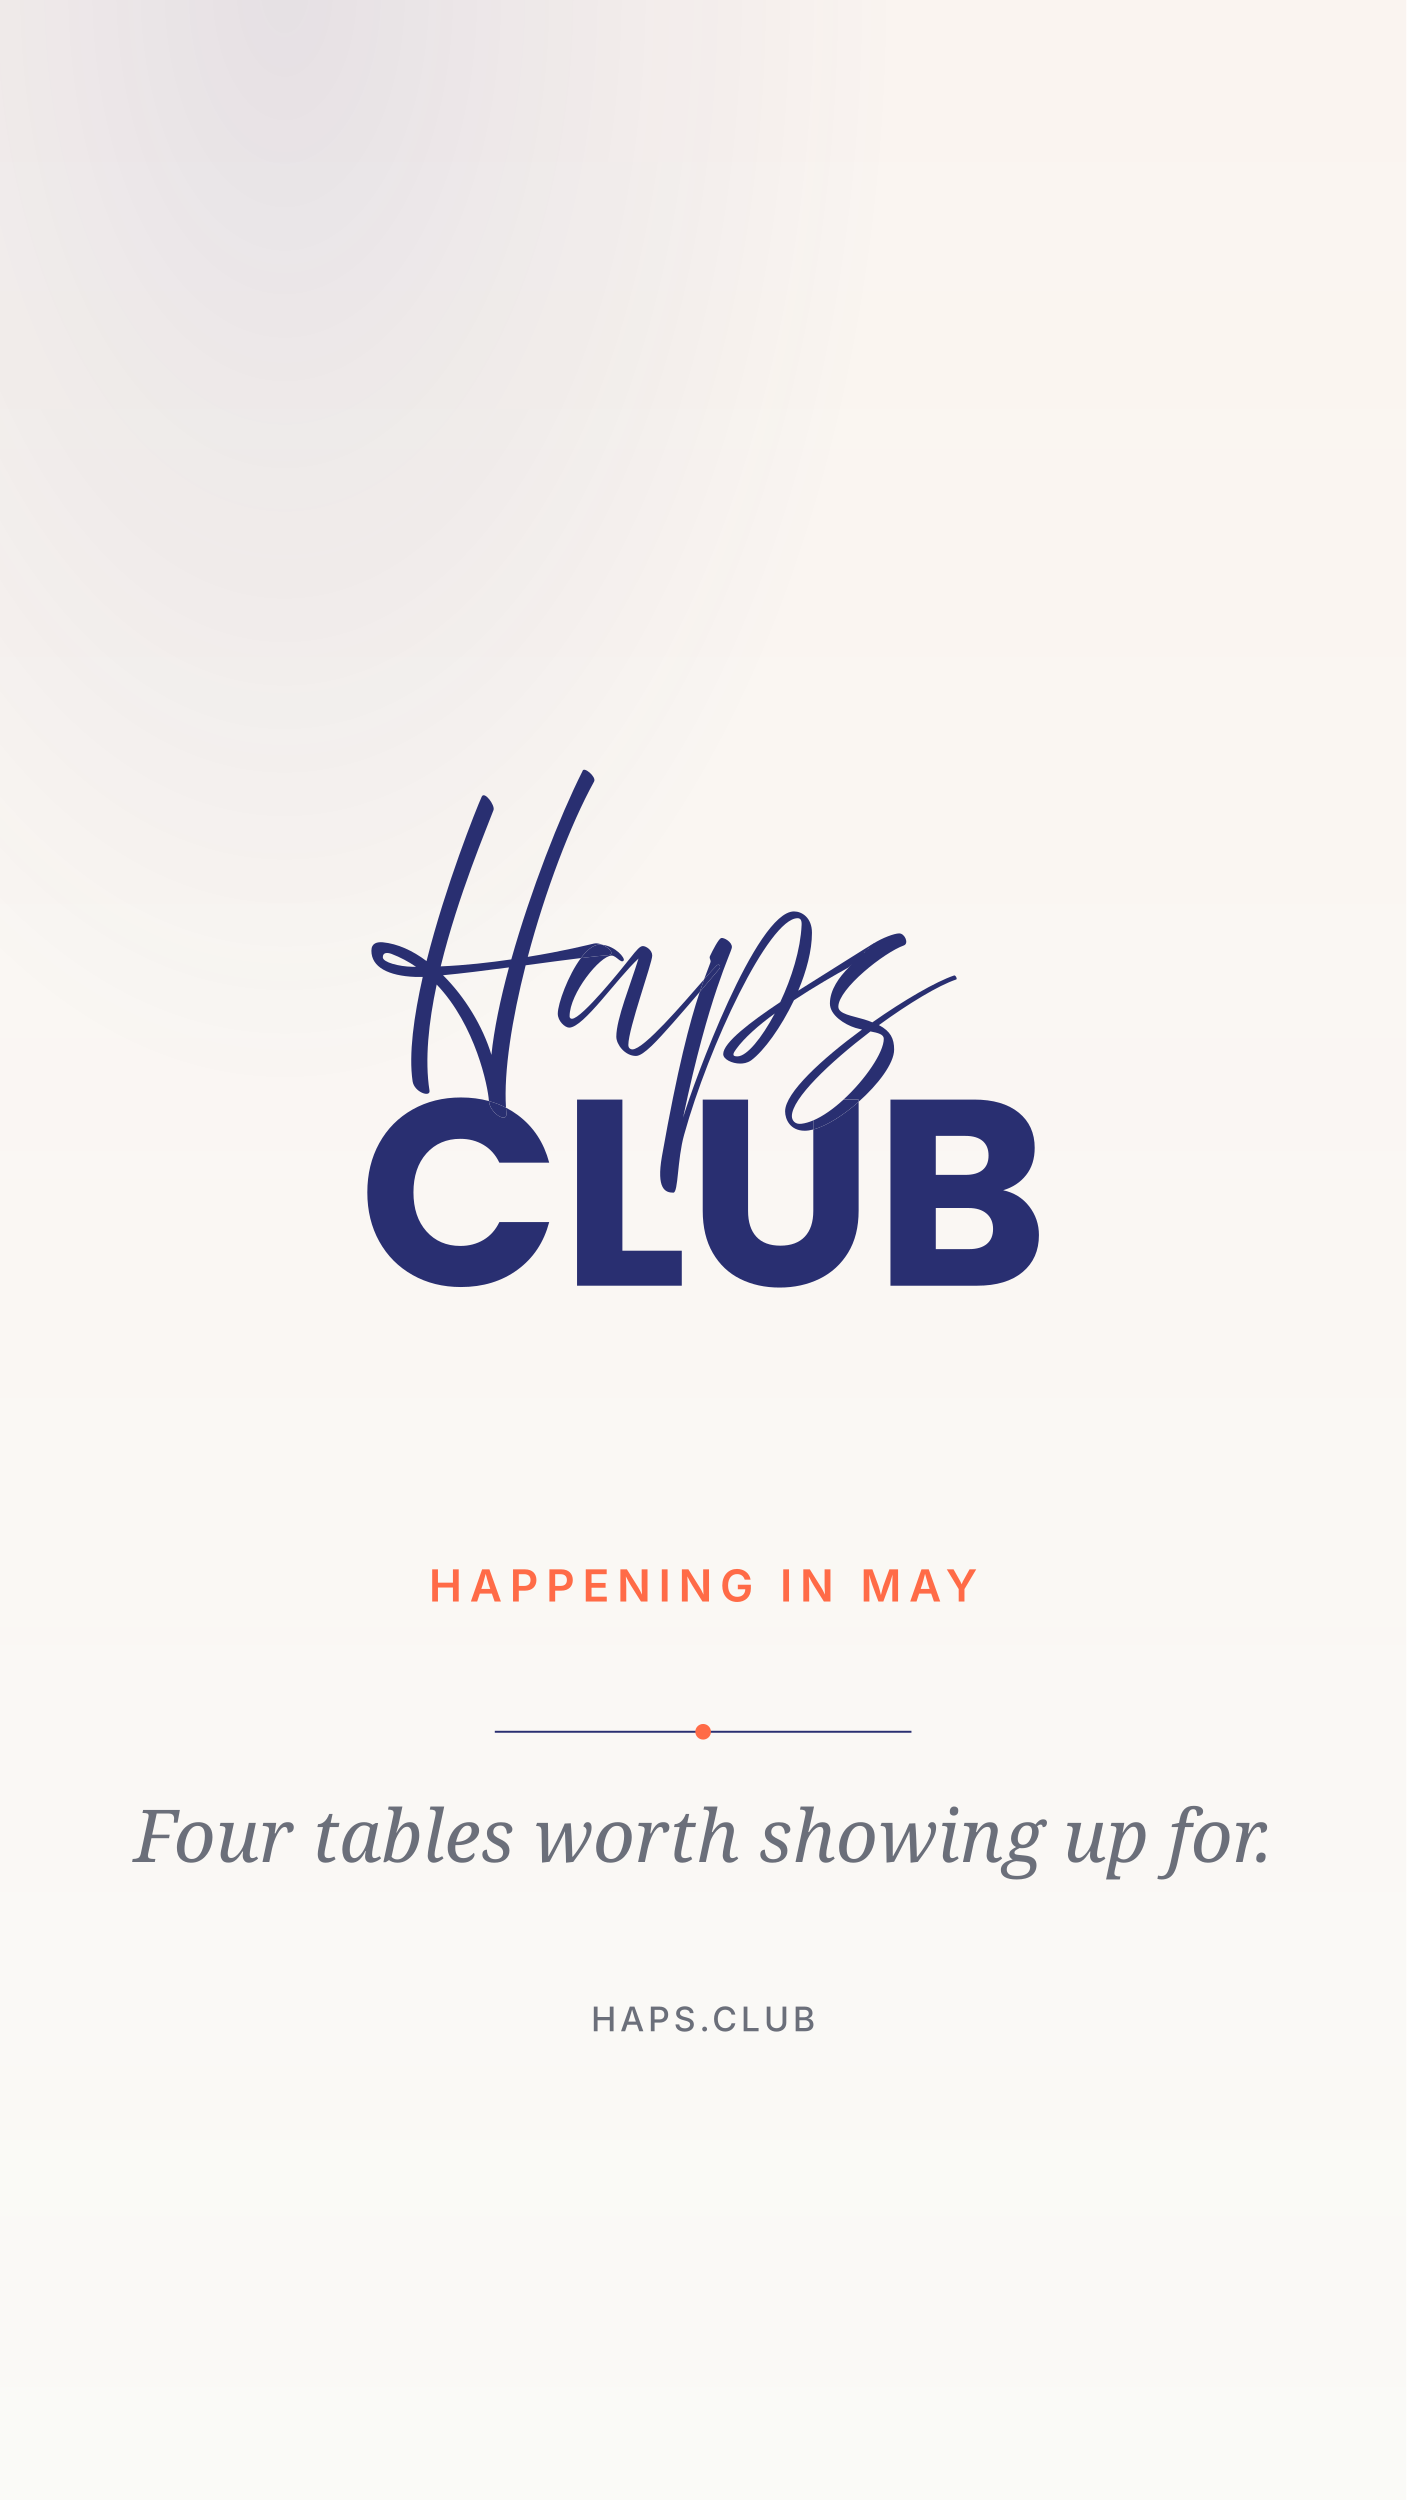
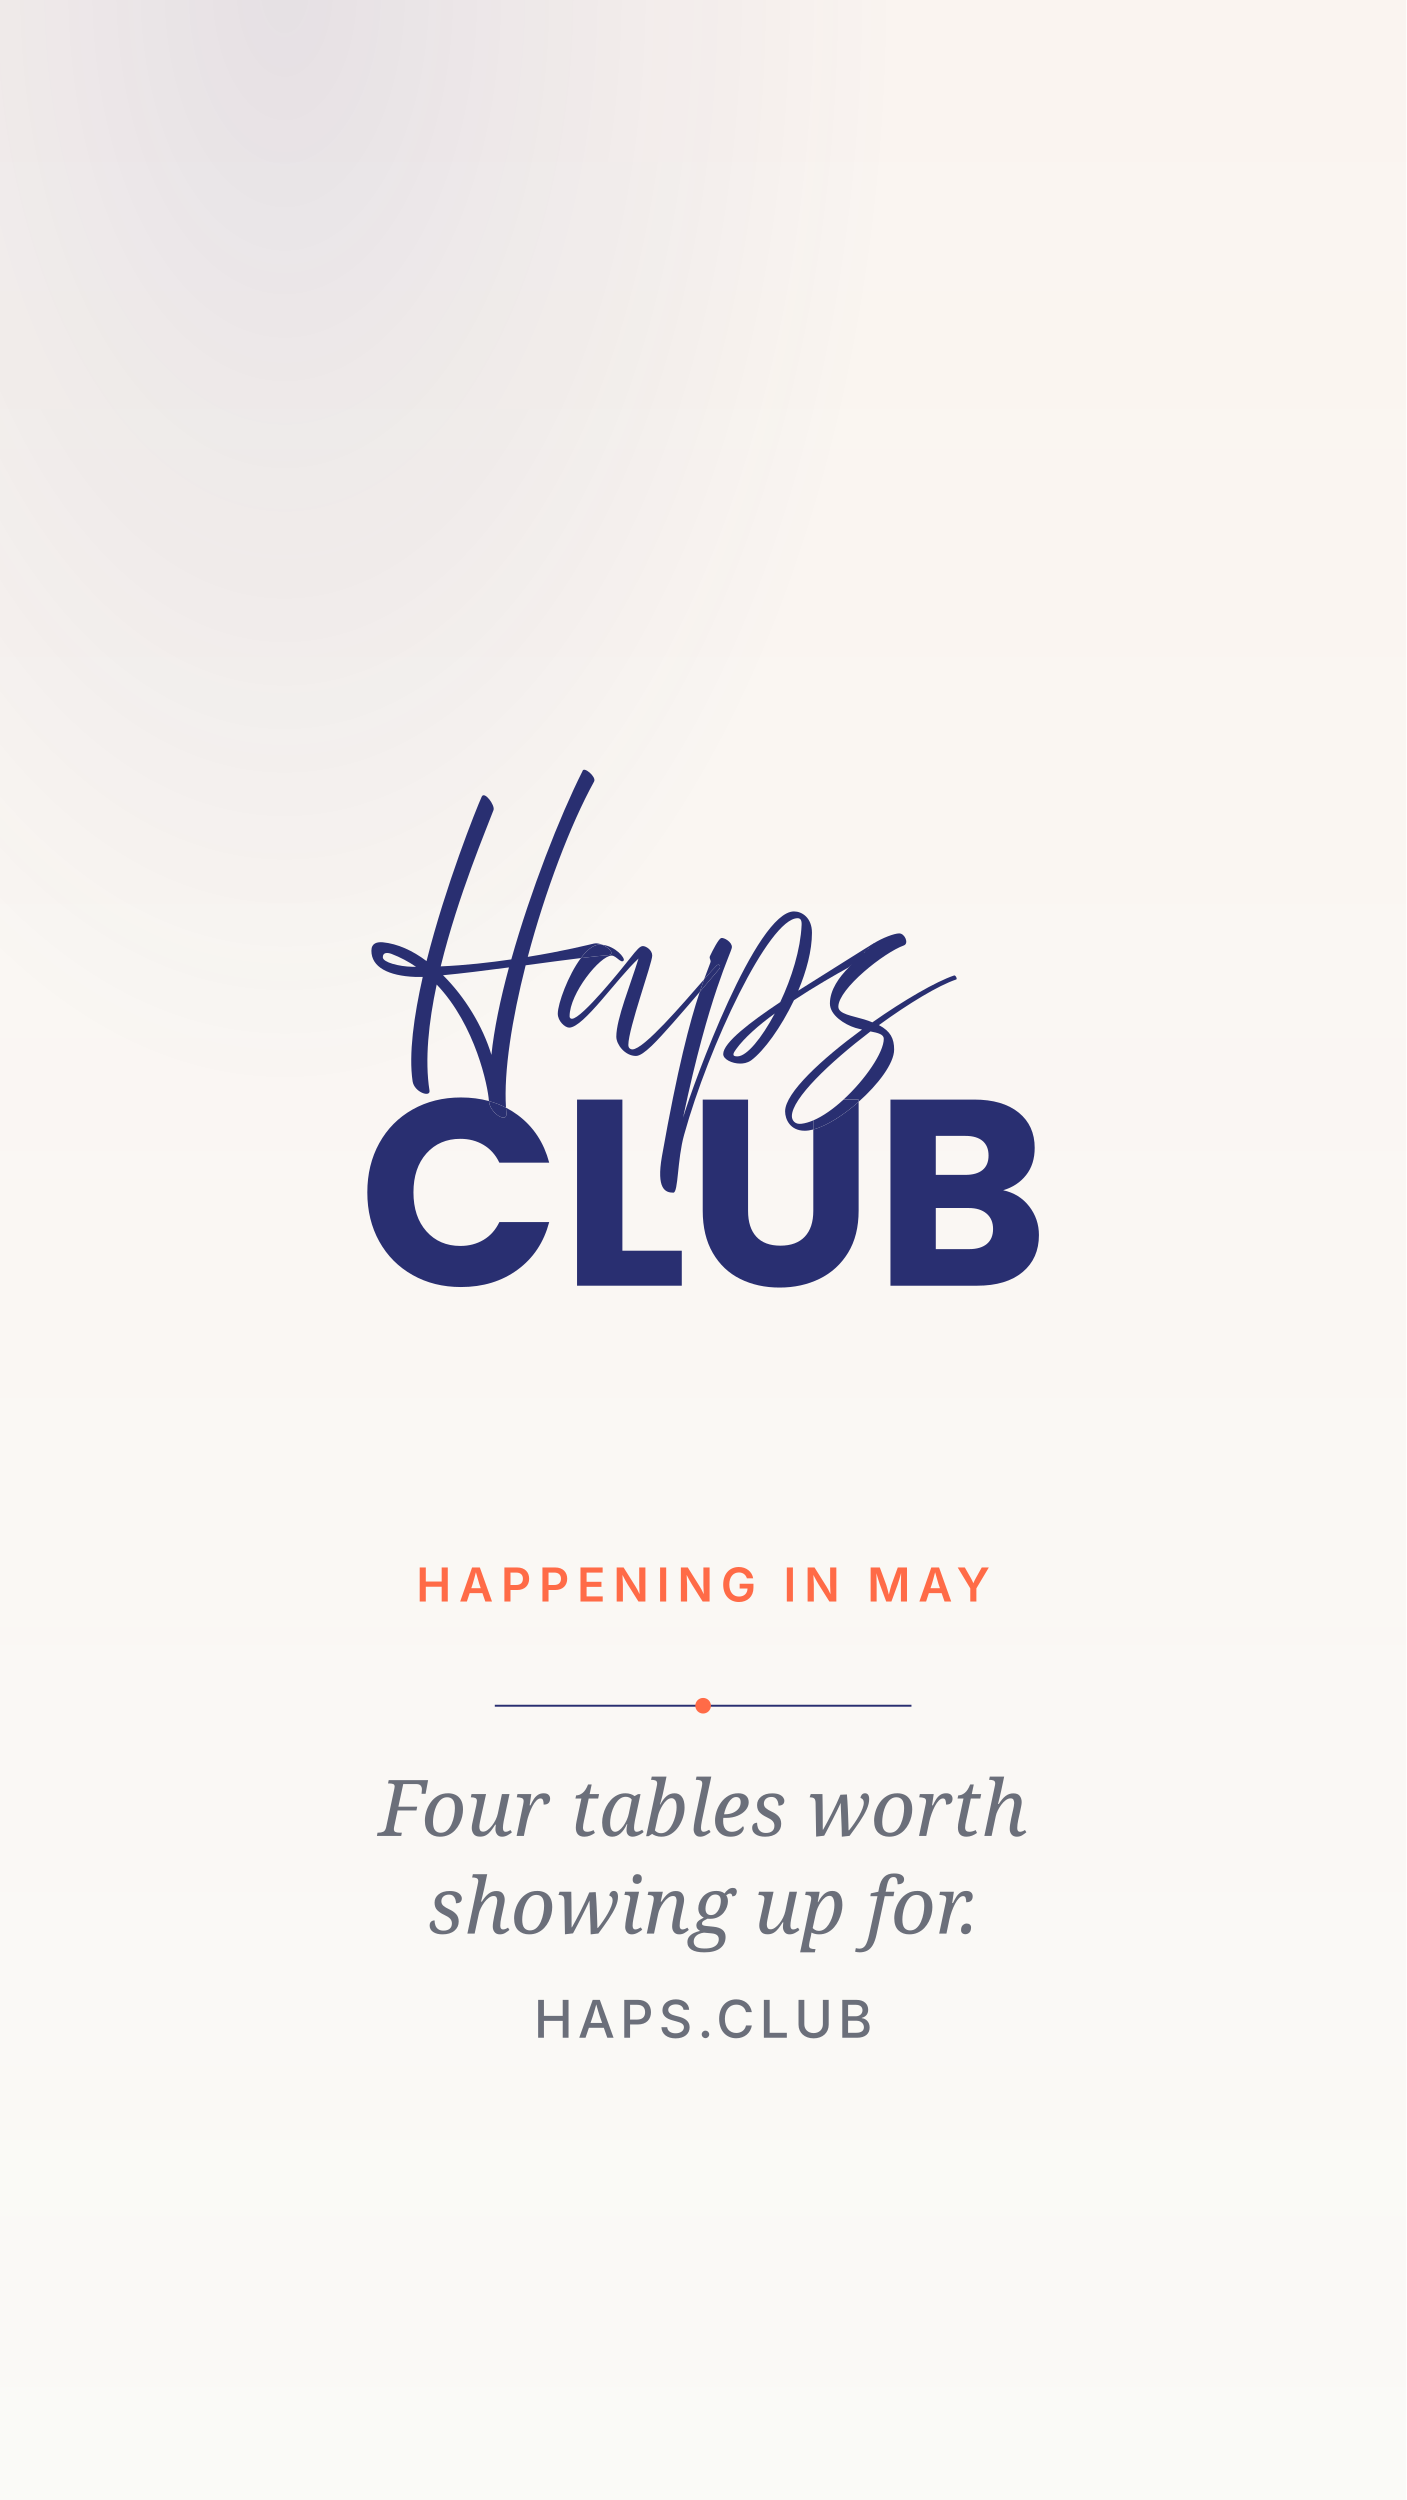
<svg xmlns="http://www.w3.org/2000/svg" viewBox="0 0 1080 1920" width="1080" height="1920">
  <defs>
    <radialGradient id="s1-bg" cx="20%" cy="0%" r="80%">
      <stop offset="0%" stop-color="#292f71" stop-opacity="0.10" />
      <stop offset="55%" stop-color="#292f71" stop-opacity="0" />
    </radialGradient>
    <linearGradient id="s1-coral" x1="0%" y1="0%" x2="0%" y2="100%">
      <stop offset="0%" stop-color="#FF6B47" stop-opacity="0.04" />
      <stop offset="100%" stop-color="#FF6B47" stop-opacity="0" />
    </linearGradient>
    <symbol id="hc-logo-navy" viewBox="0 0 1100 1100">
      <g fill="#292f71">
        <path d="M425.07,448.57c1.12,0,2.23.07,3.31.19-3.45-1.45-7.15-2.19-10.19-1.46-5.61,1.27-36.72,9.18-79.82,16.07,20.91-78.8,51.26-159.38,80.07-211.65,3.06-5.61-12.75-18.87-14.03-12.5-27.8,55.34-62.73,144.84-85.94,227.21-26.27,3.83-55.34,7.14-85.17,8.42,21.17-86.45,56.36-168.56,63.75-188.7,2.04-5.61-10.97-23.46-14.28-16.07-6.63,14.79-43.61,107.1-66.56,198.39-16.83-12.75-34.94-20.91-52.79-22.7-6.63-.51-13.77.76-13.77,10.2,0,19.64,20.15,30.35,53.04,31.62h8.93c-10.71,47.43-17.09,93.33-12.24,125.97,2.04,13.26,21.68,19.89,20.4,11.22-5.87-36.98-1.02-82.62,8.67-128.01,47.18,49.47,61.97,123.68,62.99,140.25,0,.12.02.24.03.36,7.24,1.99,14.11,4.66,20.61,8.02-2.78-43.95,7.24-106.85,23.73-171.84,24.15-3.3,47.59-6.42,66.69-8.75,7.19-9.61,15.02-16.24,22.55-16.24ZM199.14,475.34c-16.06-.25-35.7-5.35-35.7-11.48s5.61-5.86,10.46-4.08c10.71,4.08,20.66,9.44,29.58,15.56h-4.34ZM294.51,581.68c-10.46-34.68-32.13-70.13-58.4-96.14,21.93-2.04,50.49-5.61,79.56-9.44-10.46,38.51-18.11,75.23-21.17,105.57Z" />
        <path d="M464.59,575.05c-1.27,0-4.84-.76-4.84-5.35,0-19.89,28.82-98.69,28.82-107.87,0-6.89-7.65-11.48-11.22-11.48s-7.14,4.08-15.81,15.05c-8.67,10.97-57.89,72.68-69.87,72.68-.77,0-2.81-.25-2.81-3.06,0-27.54,36.72-73.19,50.75-73.19,5.61,0,11.48,10.2,14.54,5.87,1.91-2.86-9.82-17.13-25.76-18.94,8.69,3.65,15.76,11.83,6.64,12.56-7.88.63-19.13,1.87-32.5,3.49-15.46,20.67-27.94,55.13-27.94,67.14,0,8.93,8.67,16.83,13.77,16.83,17.34,0,57.38-59.16,83.64-83.39-9.44,31.11-26.78,72.68-26.78,94.35,0,9.43,10.46,23.21,23.72,23.21,9.18,0,25.76-18.62,44.12-39.27,11.21-12.73,22.96-26.38,32.85-37.95,1.81-5.45,3.56-10.49,5.27-15.22-25.78,29.49-72.71,84.54-86.57,84.54Z" />
        <path d="M428.38,448.76c-1.09-.12-2.19-.19-3.31-.19-7.53,0-15.36,6.63-22.55,16.24,13.37-1.63,24.63-2.86,32.5-3.49,9.13-.73,2.05-8.91-6.64-12.56Z" />
        <path d="M756.76,446.54c-5.93,3.26-57.31,35.95-91.99,57.62,9.95-23.46,16.58-48.45,16.58-69.87,0-18.11-11.99-25.76-21.67-25.76-45.65,0-121.64,207.83-133.88,248.89,31.37-149.43,58.4-199.16,58.91-205.53.51-6.38-9.69-12.24-13-11.22-3.06,1.02-10.2,14.79-13.52,21.93-.51,1.27-.25,2.81.25,3.83l.25.51c.51,1.28.51,2.29,0,3.57-2.41,6.22-4.91,12.76-7.53,20.01,6.95-7.95,12.37-14.04,15.18-16.69,3.57-3.31,5.1,1.79,3.32,3.83-.59.73-10.48,12.54-23.77,28.09-12.14,36.57-26.72,91.72-45.6,198.35-6.89,39.53,4.08,43.86,13.77,43.86,6.12,0,4.59-39.78,13.01-69.87,29.33-106.08,102.26-261.38,136.94-261.38,3.57,0,5.1,2.55,4.84,8.16-1.28,29.58-11.99,64.01-25.76,93.08-35.96,23.97-68.85,48.96-68.85,62.73,0,6.38,10.71,11.48,20.4,11.48,3.57,0,8.42-.51,13.26-3.83,15.56-11.48,36.21-40.04,51.77-72.68,24.81-16.37,50.03-30.81,66.45-39.84,5.96-5.98,12.02-11,16.76-14.73-2.14-1.17,15.21-15.25,13.88-14.53ZM591.58,583.47c-7.65.26-5.1-4.08-1.78-8.67,9.94-13.77,27.03-28.82,46.67-43.1-15.81,29.84-33.66,51.51-44.88,51.77Z" />
        <path d="M566.34,473.81c-2.81,2.65-8.23,8.75-15.18,16.69-1.71,4.73-3.46,9.77-5.27,15.22,13.28-15.56,23.18-27.36,23.77-28.09,1.79-2.04.25-7.14-3.32-3.83Z" />
        <path d="M780.53,575.31c0-13.26-4.33-22.18-18.36-29.58,35.7-26.01,71.91-47.94,93.33-55.08,1.53-.51-.77-5.36-2.55-4.85-21.93,7.4-60.69,29.84-98.69,56.61-3.06-1.27-6.38-2.55-9.95-3.57-14.28-4.34-31.11-6.38-31.11-15.3,0-21.68,55.34-65.54,79.05-73.95,6.38-2.29,1.27-14.54-5.61-14.54-5.87,0-20.52,5.5-31.11,12.24-5.61,3.57-4.66,4.47-6.14,5.89-1.09,1.06-2.76,1.01-5.1,5.04-1.33-.11-3.75.85-2.98,2.59-2.73,1.31-6.97,5.98-10.26,7.76-2.24,1.17.85.38-4.95,7.21-11.76,11.79-23.1,27.29-23.1,43.92,0,14.03,17.6,25.25,30.6,29.33,2.8.76,5.61,1.53,8.16,2.04-48.71,35.7-92.82,76.5-92.82,98.69,0,9.69,6.12,23.46,23.71,23.46,3.16,0,6.62-.53,10.29-1.51v-10.99c-4.98,2.13-9.81,3.56-14.37,4.08-7.91,1.02-11.47-4.33-11.47-9.18,0-21.17,45.65-64.77,94.86-102.26,9.44,1.79,16.07,3.57,16.07,8.92,0,16.32-22.27,49.13-48.61,73.3h18.25v2.69c23.55-20.85,42.85-46.41,42.85-62.99Z" />
        <path d="M291.49,637.38c-10.49-2.88-21.75-4.33-33.8-4.33-21.76,0-41.23,4.86-58.4,14.56-17.18,9.71-30.56,23.25-40.16,40.64-9.6,17.39-14.4,37.17-14.4,59.36s4.8,41.92,14.4,59.2c9.6,17.28,22.98,30.78,40.16,40.48,17.17,9.71,36.64,14.56,58.4,14.56,26.67,0,49.49-6.98,68.48-20.96,18.98-13.97,31.68-33.12,38.08-57.44h-60.16c-4.48,9.39-10.83,16.54-19.04,21.44-8.21,4.91-17.55,7.36-28,7.36-16.85,0-30.51-5.87-40.96-17.6-10.46-11.73-15.68-27.41-15.68-47.04s5.22-35.31,15.68-47.04c10.45-11.73,24.1-17.6,40.96-17.6,10.45,0,19.79,2.46,28,7.36,8.21,4.91,14.56,12.05,19.04,21.44h60.16c-6.4-24.32-19.1-43.52-38.08-57.6-4.47-3.32-9.17-6.23-14.07-8.77.14,2.27.31,4.5.52,6.66,1.27,12.9-20.05.2-21.13-14.69Z" />
        <path d="M312.62,652.06c-.21-2.16-.38-4.4-.52-6.66-6.5-3.36-13.36-6.04-20.61-8.02,1.09,14.89,22.4,27.59,21.13,14.69Z" />
        <polygon points="452.56 635.61 397.84 635.61 397.84 860.24 524.24 860.24 524.24 818 452.56 818 452.56 635.61" />
        <path d="M682.96,770c0,13.44-3.41,23.79-10.24,31.04-6.83,7.25-16.64,10.88-29.44,10.88s-22.51-3.62-29.12-10.88c-6.61-7.25-9.92-17.6-9.92-31.04v-134.4h-54.72v134.08c0,20.05,4.05,37.07,12.16,51.04,8.11,13.97,19.15,24.43,33.12,31.36,13.97,6.94,29.81,10.4,47.52,10.4s33.76-3.52,48.16-10.56c14.4-7.04,25.87-17.49,34.4-31.36,8.53-13.87,12.8-30.83,12.8-50.88v-131.39c-18,15.93-38.48,29.1-54.72,33.42v98.28Z" />
        <path d="M719.43,635.61c-11.89,10.91-24.6,20.04-36.47,25.12v10.99c16.24-4.32,36.72-17.49,54.72-33.42v-2.69h-18.25Z" />
        <path d="M943.44,764.4c-7.9-10.13-18.35-16.58-31.36-19.36,11.52-3.41,20.75-9.49,27.68-18.24,6.93-8.74,10.4-19.73,10.4-32.96,0-17.92-6.46-32.1-19.36-42.56-12.91-10.45-30.77-15.68-53.6-15.68h-101.12v224.64h104.64c23.46,0,41.76-5.49,54.88-16.48,13.12-10.98,19.68-25.86,19.68-44.64,0-13.01-3.95-24.58-11.84-34.72ZM830.79,679.44h35.84c8.96,0,15.84,2.03,20.64,6.08,4.8,4.05,7.2,9.92,7.2,17.6s-2.4,13.5-7.2,17.44c-4.8,3.95-11.68,5.92-20.64,5.92h-35.84v-47.04ZM892.4,809.84c-5.02,4.16-12.11,6.24-21.28,6.24h-40.32v-49.6h39.68c9.17,0,16.37,2.24,21.6,6.72,5.23,4.48,7.84,10.67,7.84,18.56s-2.51,13.92-7.52,18.08Z" />
      </g>
    </symbol>
  </defs>
  <rect width="1080" height="1920" fill="#FAFAF7" />
  <rect width="1080" height="1920" fill="url(#s1-bg)" />
  <rect width="1080" height="1920" fill="url(#s1-coral)" />
  <use href="#hc-logo-navy" x="190" y="440" width="700" height="700" />
-   <g transform="translate(540, 1230)">
-     <text x="0" y="0" font-family="Inter, sans-serif" font-size="34" font-weight="600" text-anchor="middle" fill="#FF6B47" letter-spacing="6">HAPPENING IN MAY</text>
-   </g>
-   <line x1="380" y1="1330" x2="700" y2="1330" stroke="#292f71" stroke-width="1.5" />
-   <circle cx="540" cy="1330" r="6" fill="#FF6B47" />
-   <text x="540" y="1430" font-family="Instrument Serif, Georgia, serif" font-style="italic" font-size="56" text-anchor="middle" fill="#6B6F7A">Four tables worth showing up for.</text>
-   <text x="540" y="1560" font-family="Inter, sans-serif" font-size="26" font-weight="500" text-anchor="middle" fill="#6B6F7A" letter-spacing="3">HAPS.CLUB</text>
+   <text x="540" y="1230" font-family="Inter, sans-serif" font-size="36" font-weight="600" text-anchor="middle" fill="#FF6B47" letter-spacing="6">HAPPENING IN MAY</text>
+   <line x1="380" y1="1310" x2="700" y2="1310" stroke="#292f71" stroke-width="1.5" />
+   <circle cx="540" cy="1310" r="6" fill="#FF6B47" />
+   <text x="540" y="1410" font-family="Instrument Serif, Georgia, serif" font-style="italic" font-size="60" text-anchor="middle" fill="#6B6F7A">Four tables worth</text>
+   <text x="540" y="1485" font-family="Instrument Serif, Georgia, serif" font-style="italic" font-size="60" text-anchor="middle" fill="#6B6F7A">showing up for.</text>
+   <text x="540" y="1565" font-family="Inter, sans-serif" font-size="40" font-weight="500" text-anchor="middle" fill="#6B6F7A" letter-spacing="4">HAPS.CLUB</text>
</svg>
